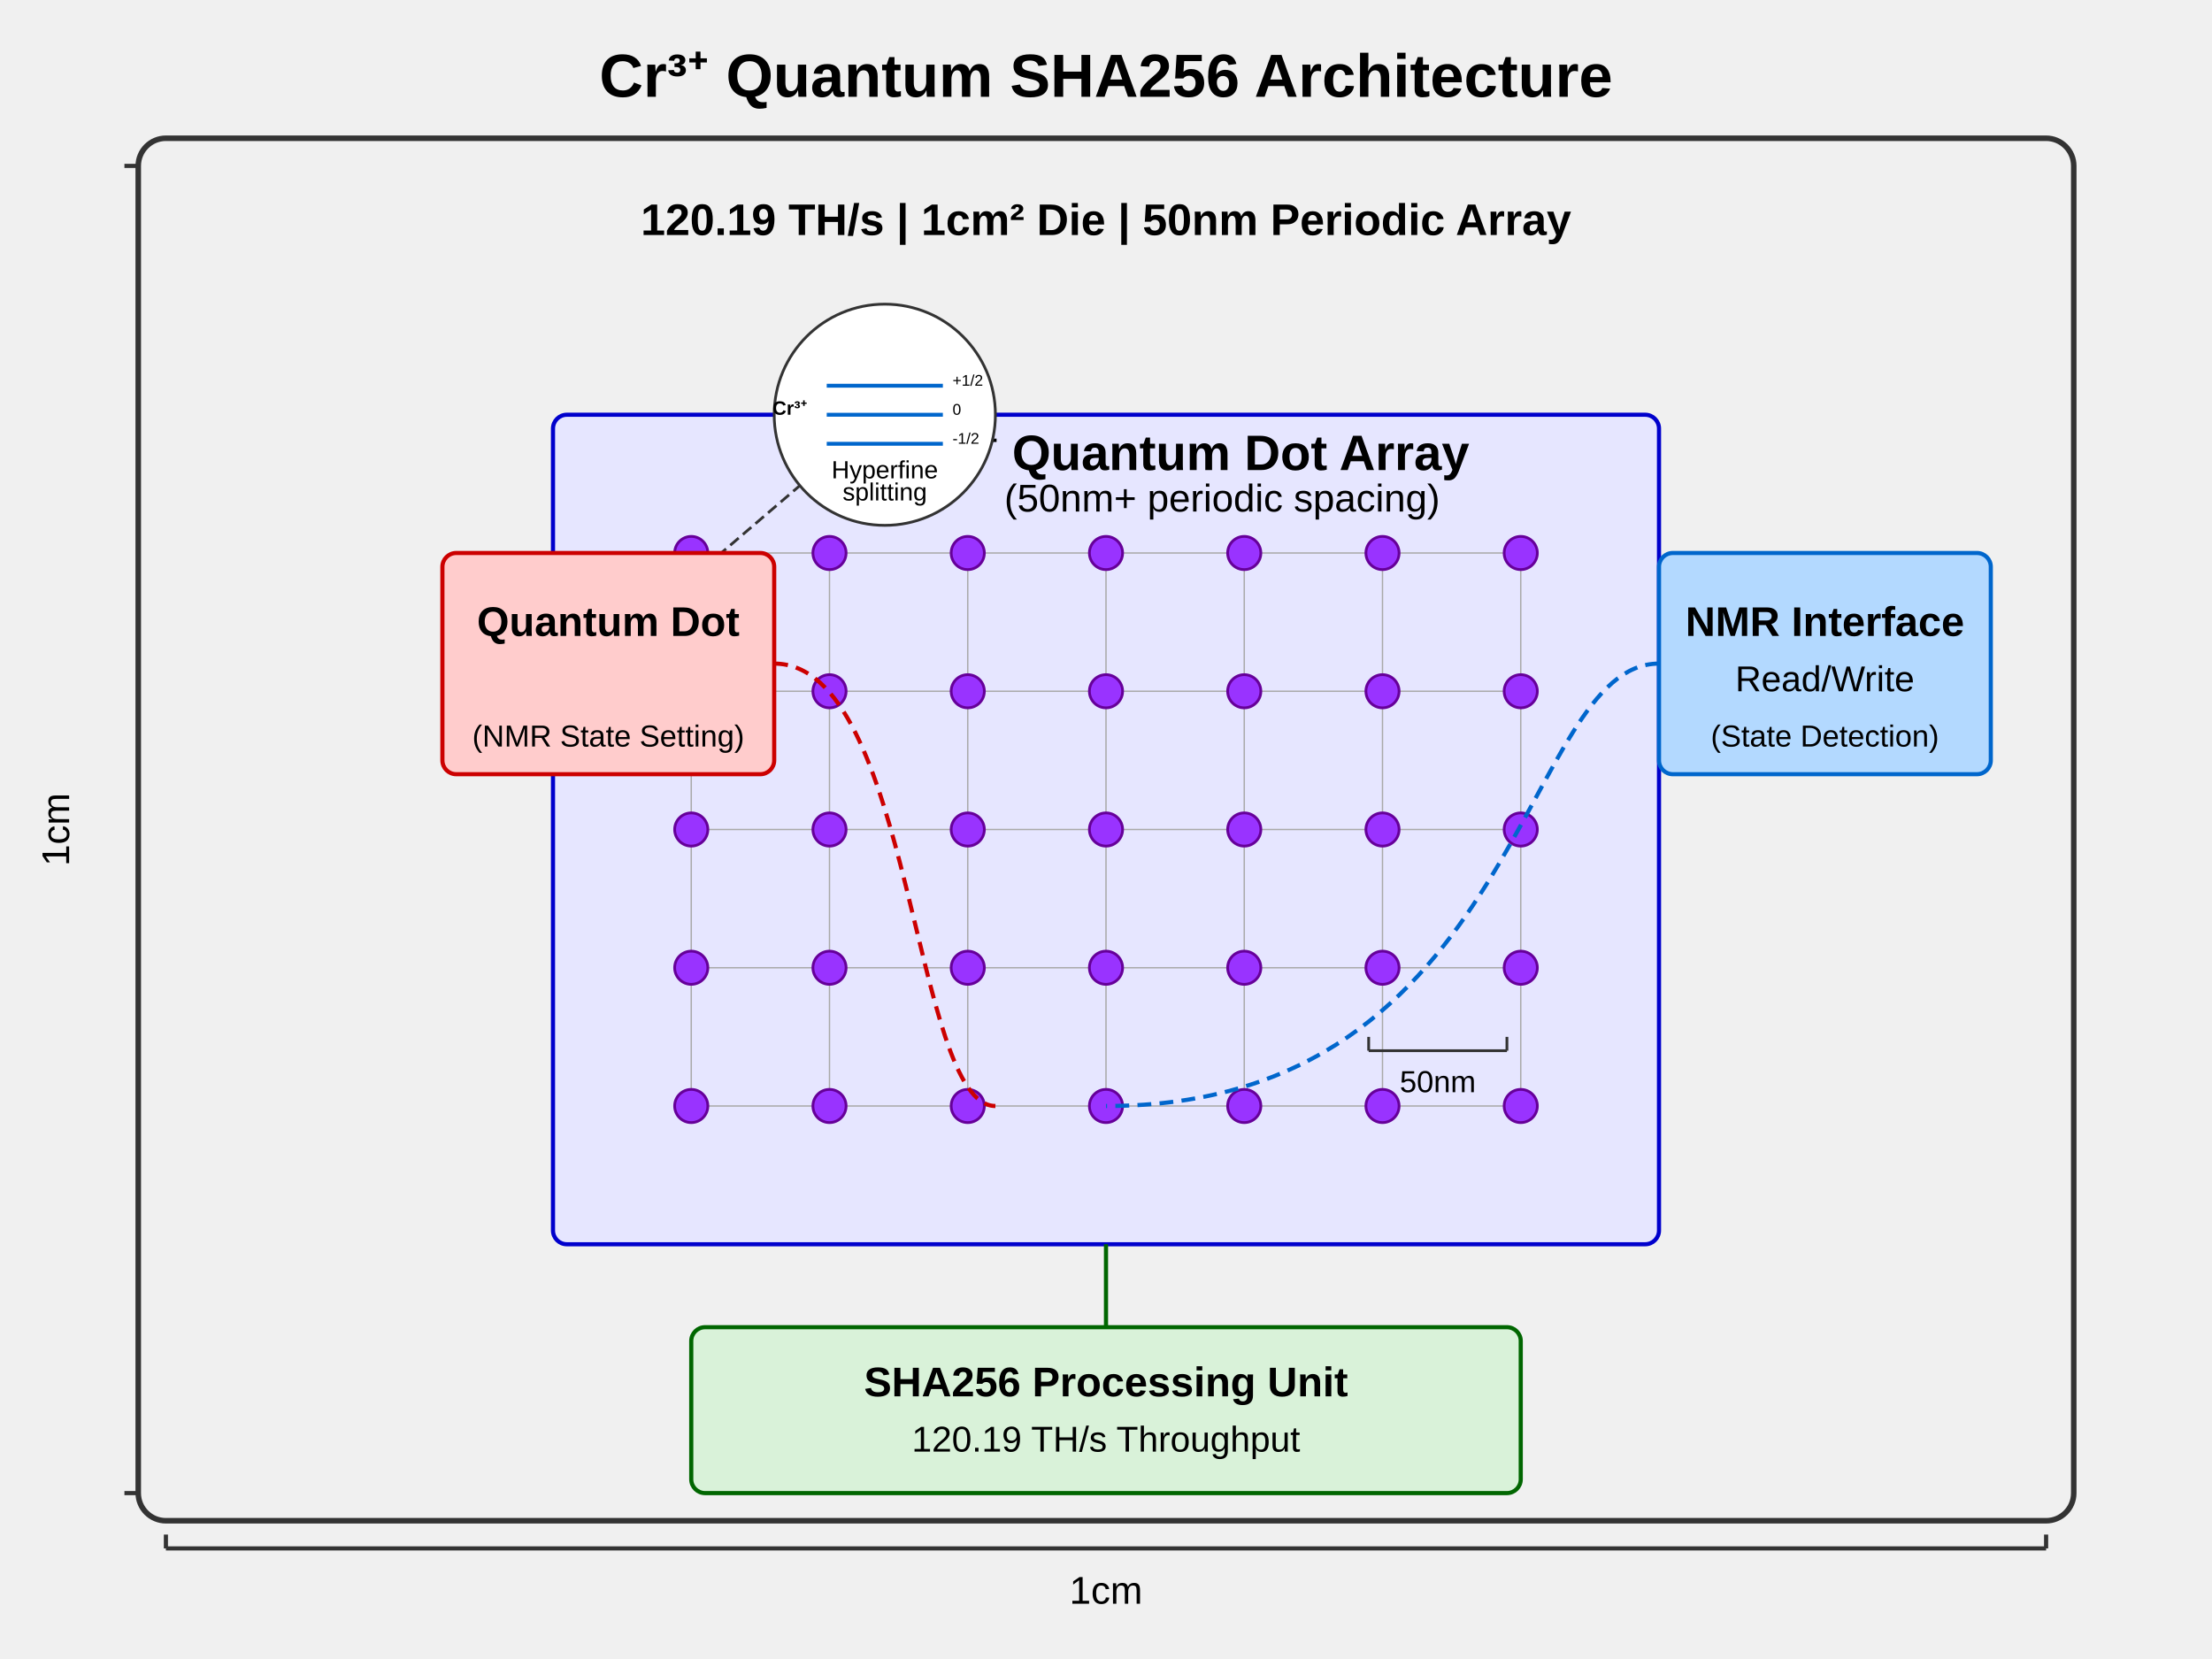
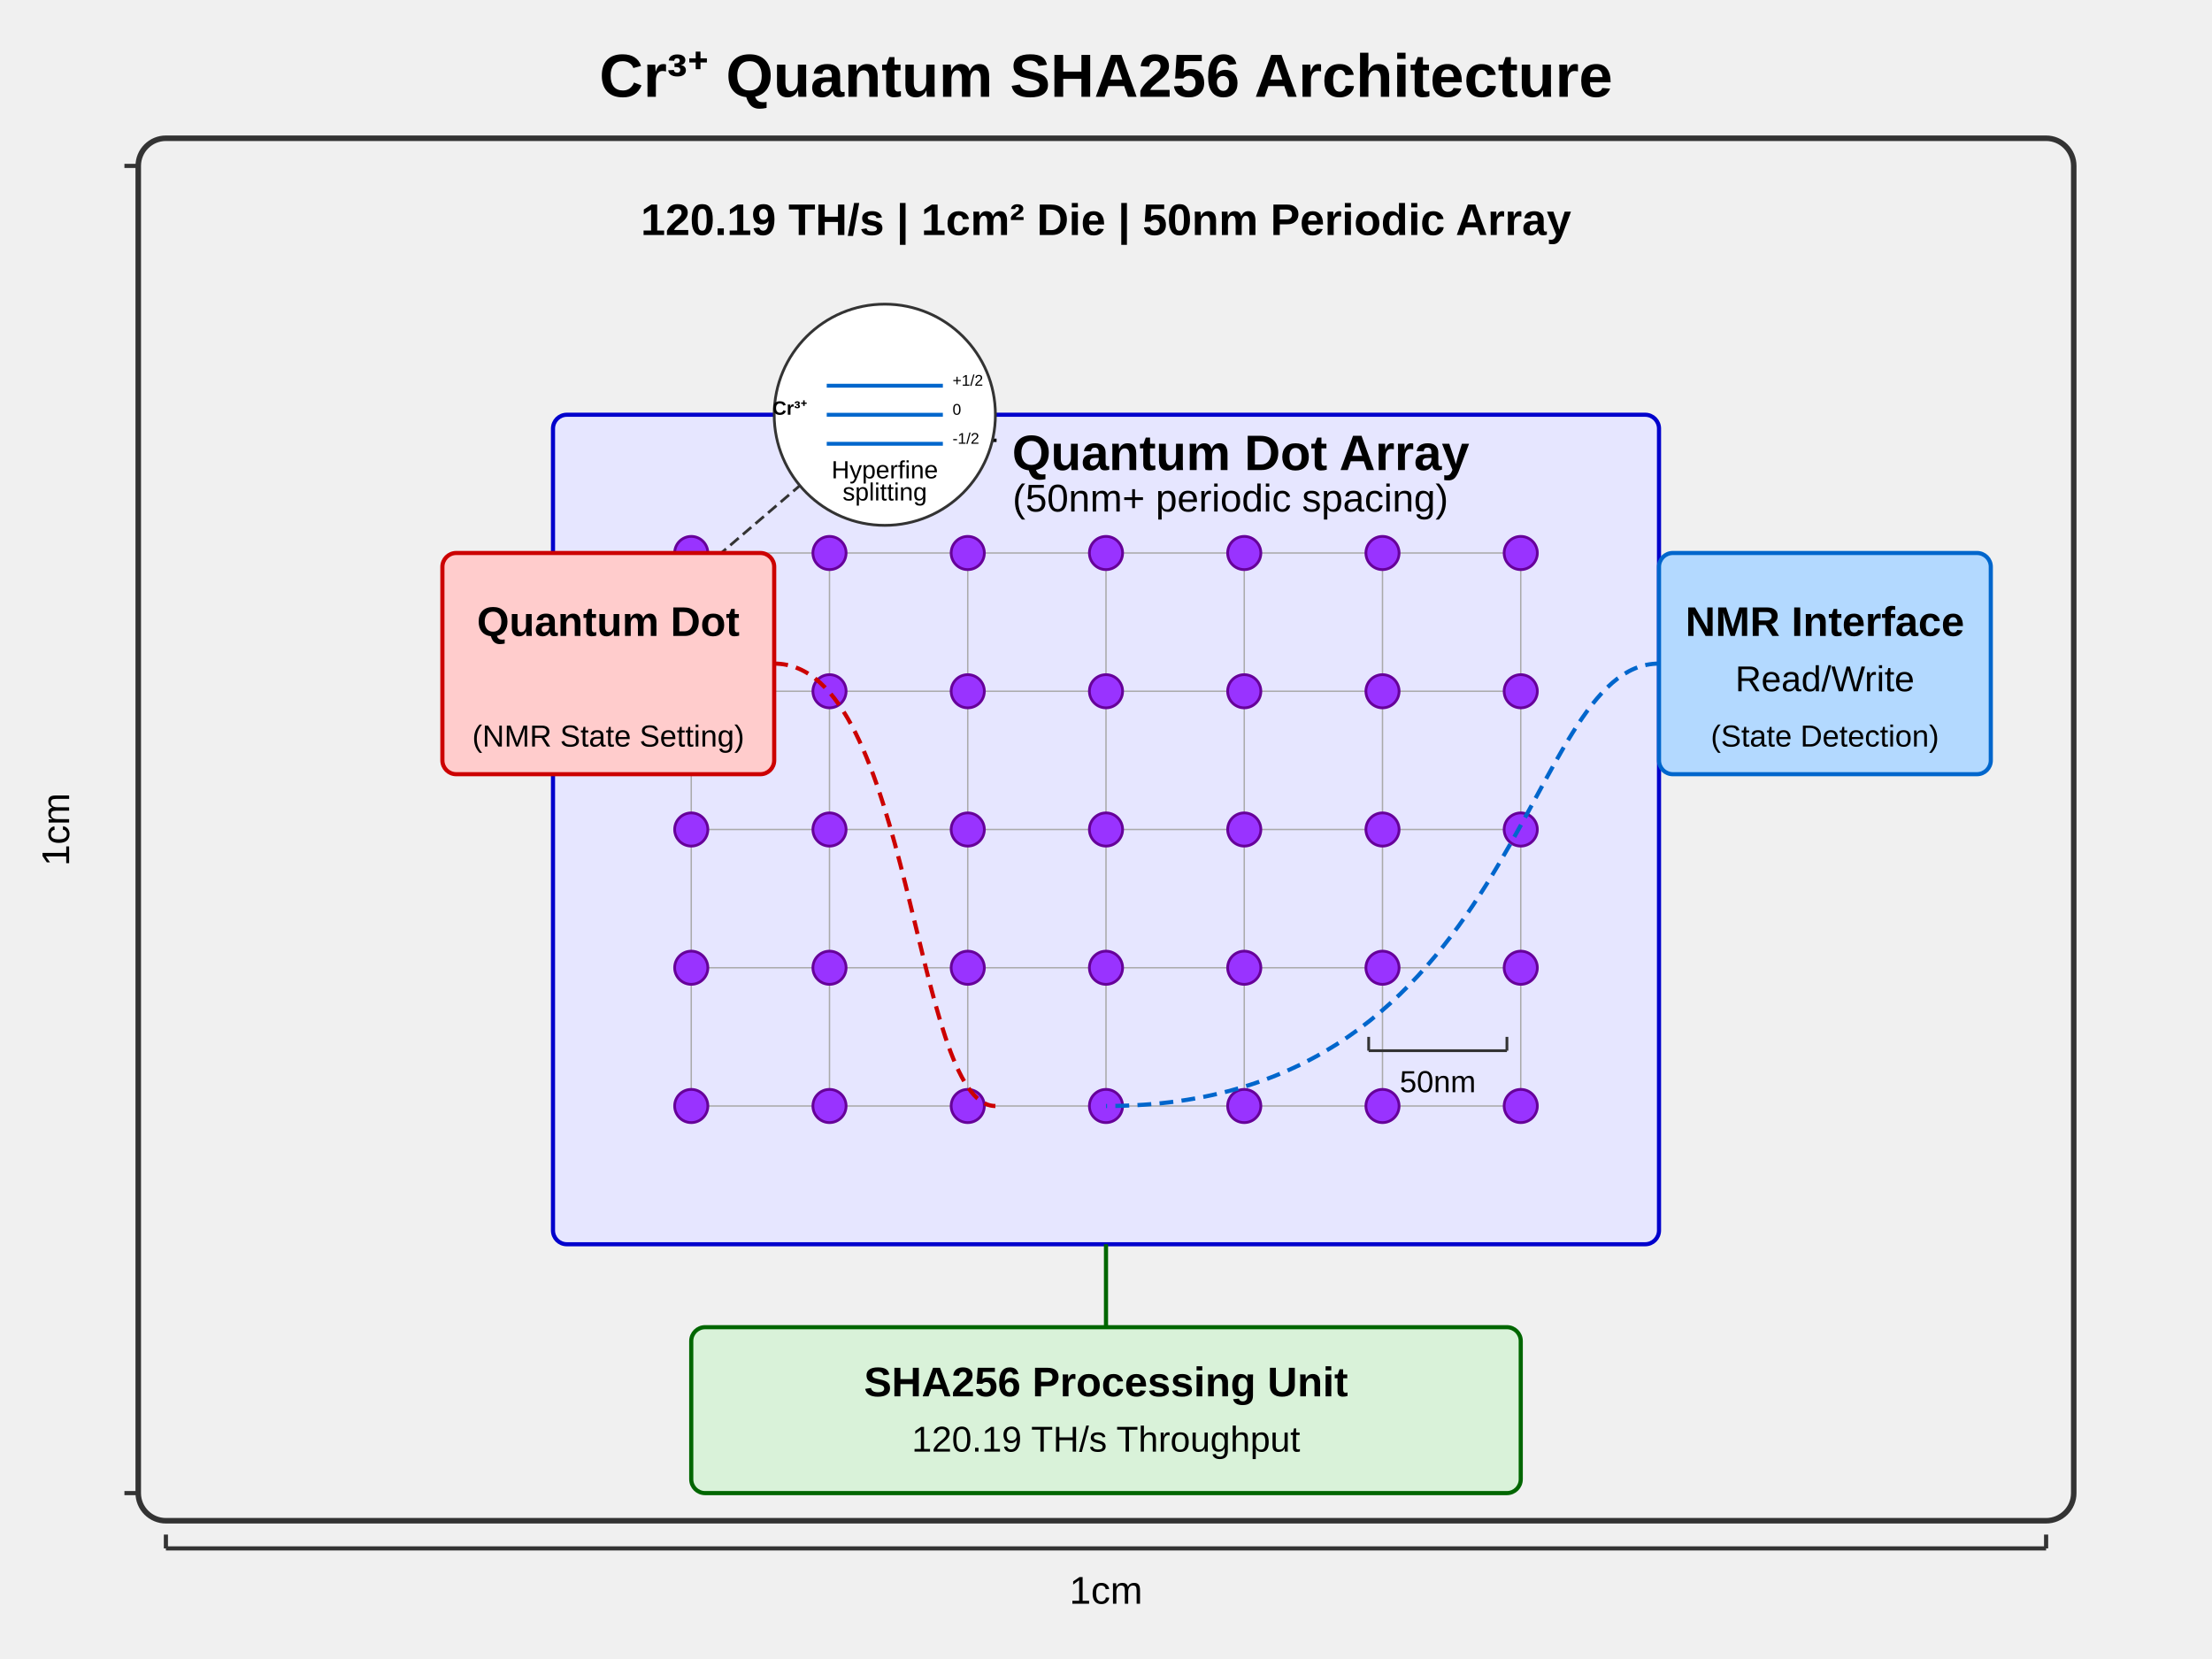
<svg xmlns="http://www.w3.org/2000/svg" viewBox="0 0 800 600">
  <rect x="50" y="50" width="700" height="500" rx="10" ry="10" fill="#f0f0f0" stroke="#333" stroke-width="2" />
  <text x="400" y="35" text-anchor="middle" font-family="Arial" font-size="22" font-weight="bold">Cr³⁺ Quantum SHA256 Architecture</text>
  <text x="400" y="85" text-anchor="middle" font-family="Arial" font-size="16" font-weight="bold">120.19 TH/s   | 1cm² Die | 50nm Periodic Array</text>
  <g transform="translate(60, 560)">
    <line x1="0" y1="0" x2="680" y2="0" stroke="#333" stroke-width="1.5" />
    <line x1="0" y1="0" x2="0" y2="-5" stroke="#333" stroke-width="1.5" />
    <line x1="680" y1="0" x2="680" y2="-5" stroke="#333" stroke-width="1.5" />
    <text x="340" y="20" text-anchor="middle" font-family="Arial" font-size="14">1cm</text>
  </g>
  <g transform="translate(50, 60)">
    <line x1="0" y1="0" x2="0" y2="480" stroke="#333" stroke-width="1.5" />
    <line x1="0" y1="0" x2="-5" y2="0" stroke="#333" stroke-width="1.5" />
    <line x1="0" y1="480" x2="-5" y2="480" stroke="#333" stroke-width="1.5" />
    <text x="-25" y="240" text-anchor="middle" font-family="Arial" font-size="14" transform="rotate(-90, -25, 240)">1cm</text>
  </g>
  <g transform="translate(400, 300)">
    <rect x="-200" y="-150" width="400" height="300" rx="5" ry="5" fill="#e6e6ff" stroke="#0000cc" stroke-width="1.5" />
    <text x="30" y="-130" text-anchor="middle" font-family="Arial" font-size="18" font-weight="bold">Cr³⁺ Quantum Dot Array</text>
-     <text x="42" y="-115" text-anchor="middle" font-family="Arial" font-size="14">(50nm+ periodic spacing)</text>
+     <text x="45" y="-115" text-anchor="middle" font-family="Arial" font-size="14">(50nm+ periodic spacing)</text>
    <g id="qubit-grid">
      <g stroke="#aaa" stroke-width="0.5">
        <line x1="-150" y1="-100" x2="-150" y2="100" />
        <line x1="-100" y1="-100" x2="-100" y2="100" />
        <line x1="-50" y1="-100" x2="-50" y2="100" />
        <line x1="0" y1="-100" x2="0" y2="100" />
        <line x1="50" y1="-100" x2="50" y2="100" />
        <line x1="100" y1="-100" x2="100" y2="100" />
        <line x1="150" y1="-100" x2="150" y2="100" />
        <line x1="-150" y1="-100" x2="150" y2="-100" />
        <line x1="-150" y1="-50" x2="150" y2="-50" />
        <line x1="-150" y1="0" x2="150" y2="0" />
        <line x1="-150" y1="50" x2="150" y2="50" />
        <line x1="-150" y1="100" x2="150" y2="100" />
      </g>
      <g id="qubits" fill="#9933ff" stroke="#660099">
        <circle cx="-150" cy="-100" r="6" />
        <circle cx="-100" cy="-100" r="6" />
        <circle cx="-50" cy="-100" r="6" />
        <circle cx="0" cy="-100" r="6" />
        <circle cx="50" cy="-100" r="6" />
        <circle cx="100" cy="-100" r="6" />
        <circle cx="150" cy="-100" r="6" />
        <circle cx="-150" cy="-50" r="6" />
        <circle cx="-100" cy="-50" r="6" />
        <circle cx="-50" cy="-50" r="6" />
        <circle cx="0" cy="-50" r="6" />
        <circle cx="50" cy="-50" r="6" />
        <circle cx="100" cy="-50" r="6" />
        <circle cx="150" cy="-50" r="6" />
        <circle cx="-150" cy="0" r="6" />
        <circle cx="-100" cy="0" r="6" />
        <circle cx="-50" cy="0" r="6" />
        <circle cx="0" cy="0" r="6" />
        <circle cx="50" cy="0" r="6" />
        <circle cx="100" cy="0" r="6" />
        <circle cx="150" cy="0" r="6" />
        <circle cx="-150" cy="50" r="6" />
        <circle cx="-100" cy="50" r="6" />
        <circle cx="-50" cy="50" r="6" />
        <circle cx="0" cy="50" r="6" />
        <circle cx="50" cy="50" r="6" />
        <circle cx="100" cy="50" r="6" />
        <circle cx="150" cy="50" r="6" />
        <circle cx="-150" cy="100" r="6" />
        <circle cx="-100" cy="100" r="6" />
        <circle cx="-50" cy="100" r="6" />
        <circle cx="0" cy="100" r="6" />
        <circle cx="50" cy="100" r="6" />
        <circle cx="100" cy="100" r="6" />
        <circle cx="150" cy="100" r="6" />
      </g>
    </g>
    <g transform="translate(-160, -80)">
      <circle cx="0" cy="0" r="15" fill="none" stroke="#333" stroke-width="1" stroke-dasharray="4,2" />
      <line x1="15" y1="-15" x2="50" y2="-45" stroke="#333" stroke-width="1" stroke-dasharray="4,2" />
      <g transform="translate(80, -70)">
        <circle cx="0" cy="0" r="40" fill="white" stroke="#333" stroke-width="1" />
        <g transform="translate(0, 0) scale(0.7)">
          <line x1="-30" y1="15" x2="30" y2="15" stroke="#0066cc" stroke-width="2" />
          <line x1="-30" y1="0" x2="30" y2="0" stroke="#0066cc" stroke-width="2" />
          <line x1="-30" y1="-15" x2="30" y2="-15" stroke="#0066cc" stroke-width="2" />
          <text x="-40" y="0" text-anchor="end" font-family="Arial" font-size="10" font-weight="bold">Cr³⁺</text>
          <text x="35" y="15" text-anchor="start" font-family="Arial" font-size="8">-1/2</text>
          <text x="35" y="0" text-anchor="start" font-family="Arial" font-size="8">0</text>
          <text x="35" y="-15" text-anchor="start" font-family="Arial" font-size="8">+1/2</text>
        </g>
        <text x="0" y="23" text-anchor="middle" font-family="Arial" font-size="9">Hyperfine</text>
        <text x="0" y="31" text-anchor="middle" font-family="Arial" font-size="9">splitting</text>
      </g>
    </g>
    <g transform="translate(120, 80)">
      <line x1="-25" y1="0" x2="25" y2="0" stroke="#333" stroke-width="1" />
      <line x1="-25" y1="0" x2="-25" y2="-5" stroke="#333" stroke-width="1" />
      <line x1="25" y1="0" x2="25" y2="-5" stroke="#333" stroke-width="1" />
      <text x="0" y="15" text-anchor="middle" font-family="Arial" font-size="11">50nm</text>
    </g>
  </g>
  <g transform="translate(160, 200)">
    <rect x="0" y="0" width="120" height="80" rx="5" ry="5" fill="#ffcccc" stroke="#cc0000" stroke-width="1.5" />
    <text x="60" y="30" text-anchor="middle" font-family="Arial" font-size="15" font-weight="bold">Quantum Dot</text>
    <text x="60" y="70" text-anchor="middle" font-family="Arial" font-size="11">(NMR State Setting)</text>
    <path d="M120,40 C170,40 170,200 200,200" fill="none" stroke="#cc0000" stroke-width="1.5" stroke-dasharray="5,3" />
  </g>
  <g transform="translate(600, 200)">
    <rect x="0" y="0" width="120" height="80" rx="5" ry="5" fill="#b3d9ff" stroke="#0066cc" stroke-width="1.5" />
    <text x="60" y="30" text-anchor="middle" font-family="Arial" font-size="15" font-weight="bold">NMR Interface</text>
    <text x="60" y="50" text-anchor="middle" font-family="Arial" font-size="13">Read/Write</text>
    <text x="60" y="70" text-anchor="middle" font-family="Arial" font-size="11">(State Detection)</text>
    <path d="M0,40 C-50,40 -50,200 -200,200" fill="none" stroke="#0066cc" stroke-width="1.5" stroke-dasharray="5,3" />
  </g>
  <g transform="translate(400, 480)">
    <rect x="-150" y="0" width="300" height="60" rx="5" ry="5" fill="#d9f2d9" stroke="#006600" stroke-width="1.5" />
    <text x="0" y="25" text-anchor="middle" font-family="Arial" font-size="15" font-weight="bold">SHA256 Processing Unit</text>
    <text x="0" y="45" text-anchor="middle" font-family="Arial" font-size="13">120.19 TH/s Throughput</text>
    <path d="M0,0 C0,-20 0,-30 0,-30" fill="none" stroke="#006600" stroke-width="1.5" />
  </g>
</svg>
